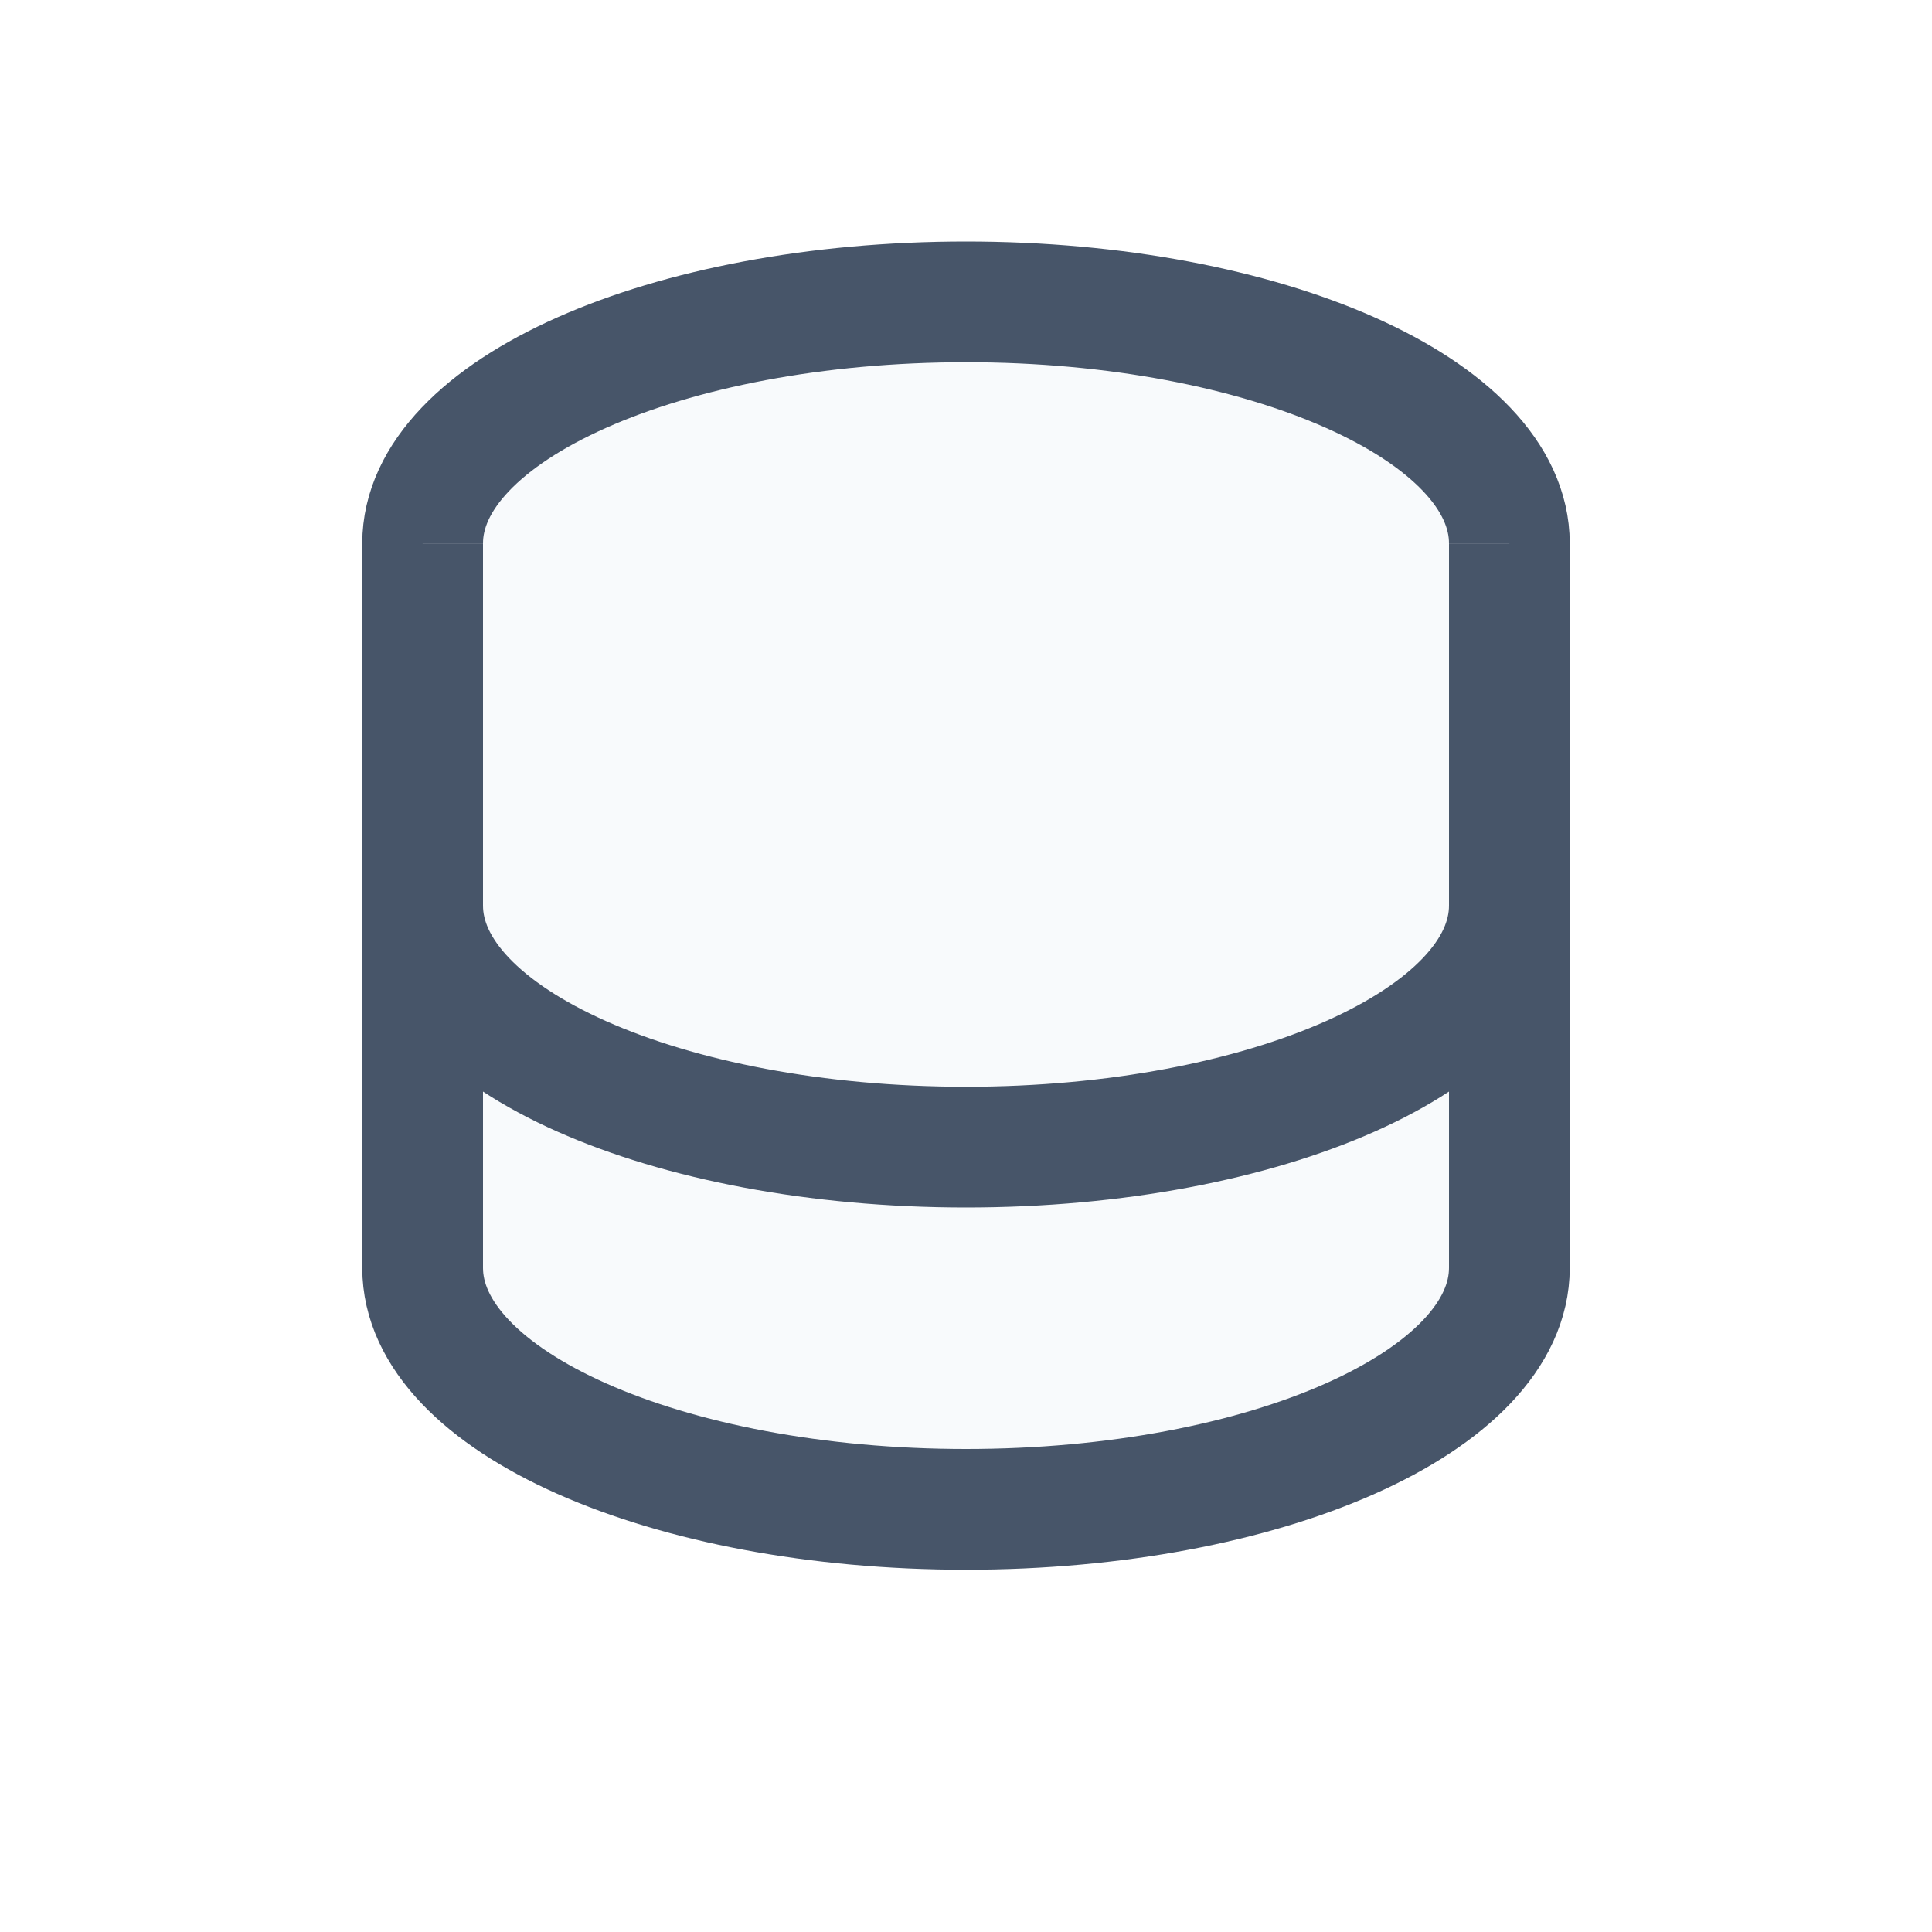
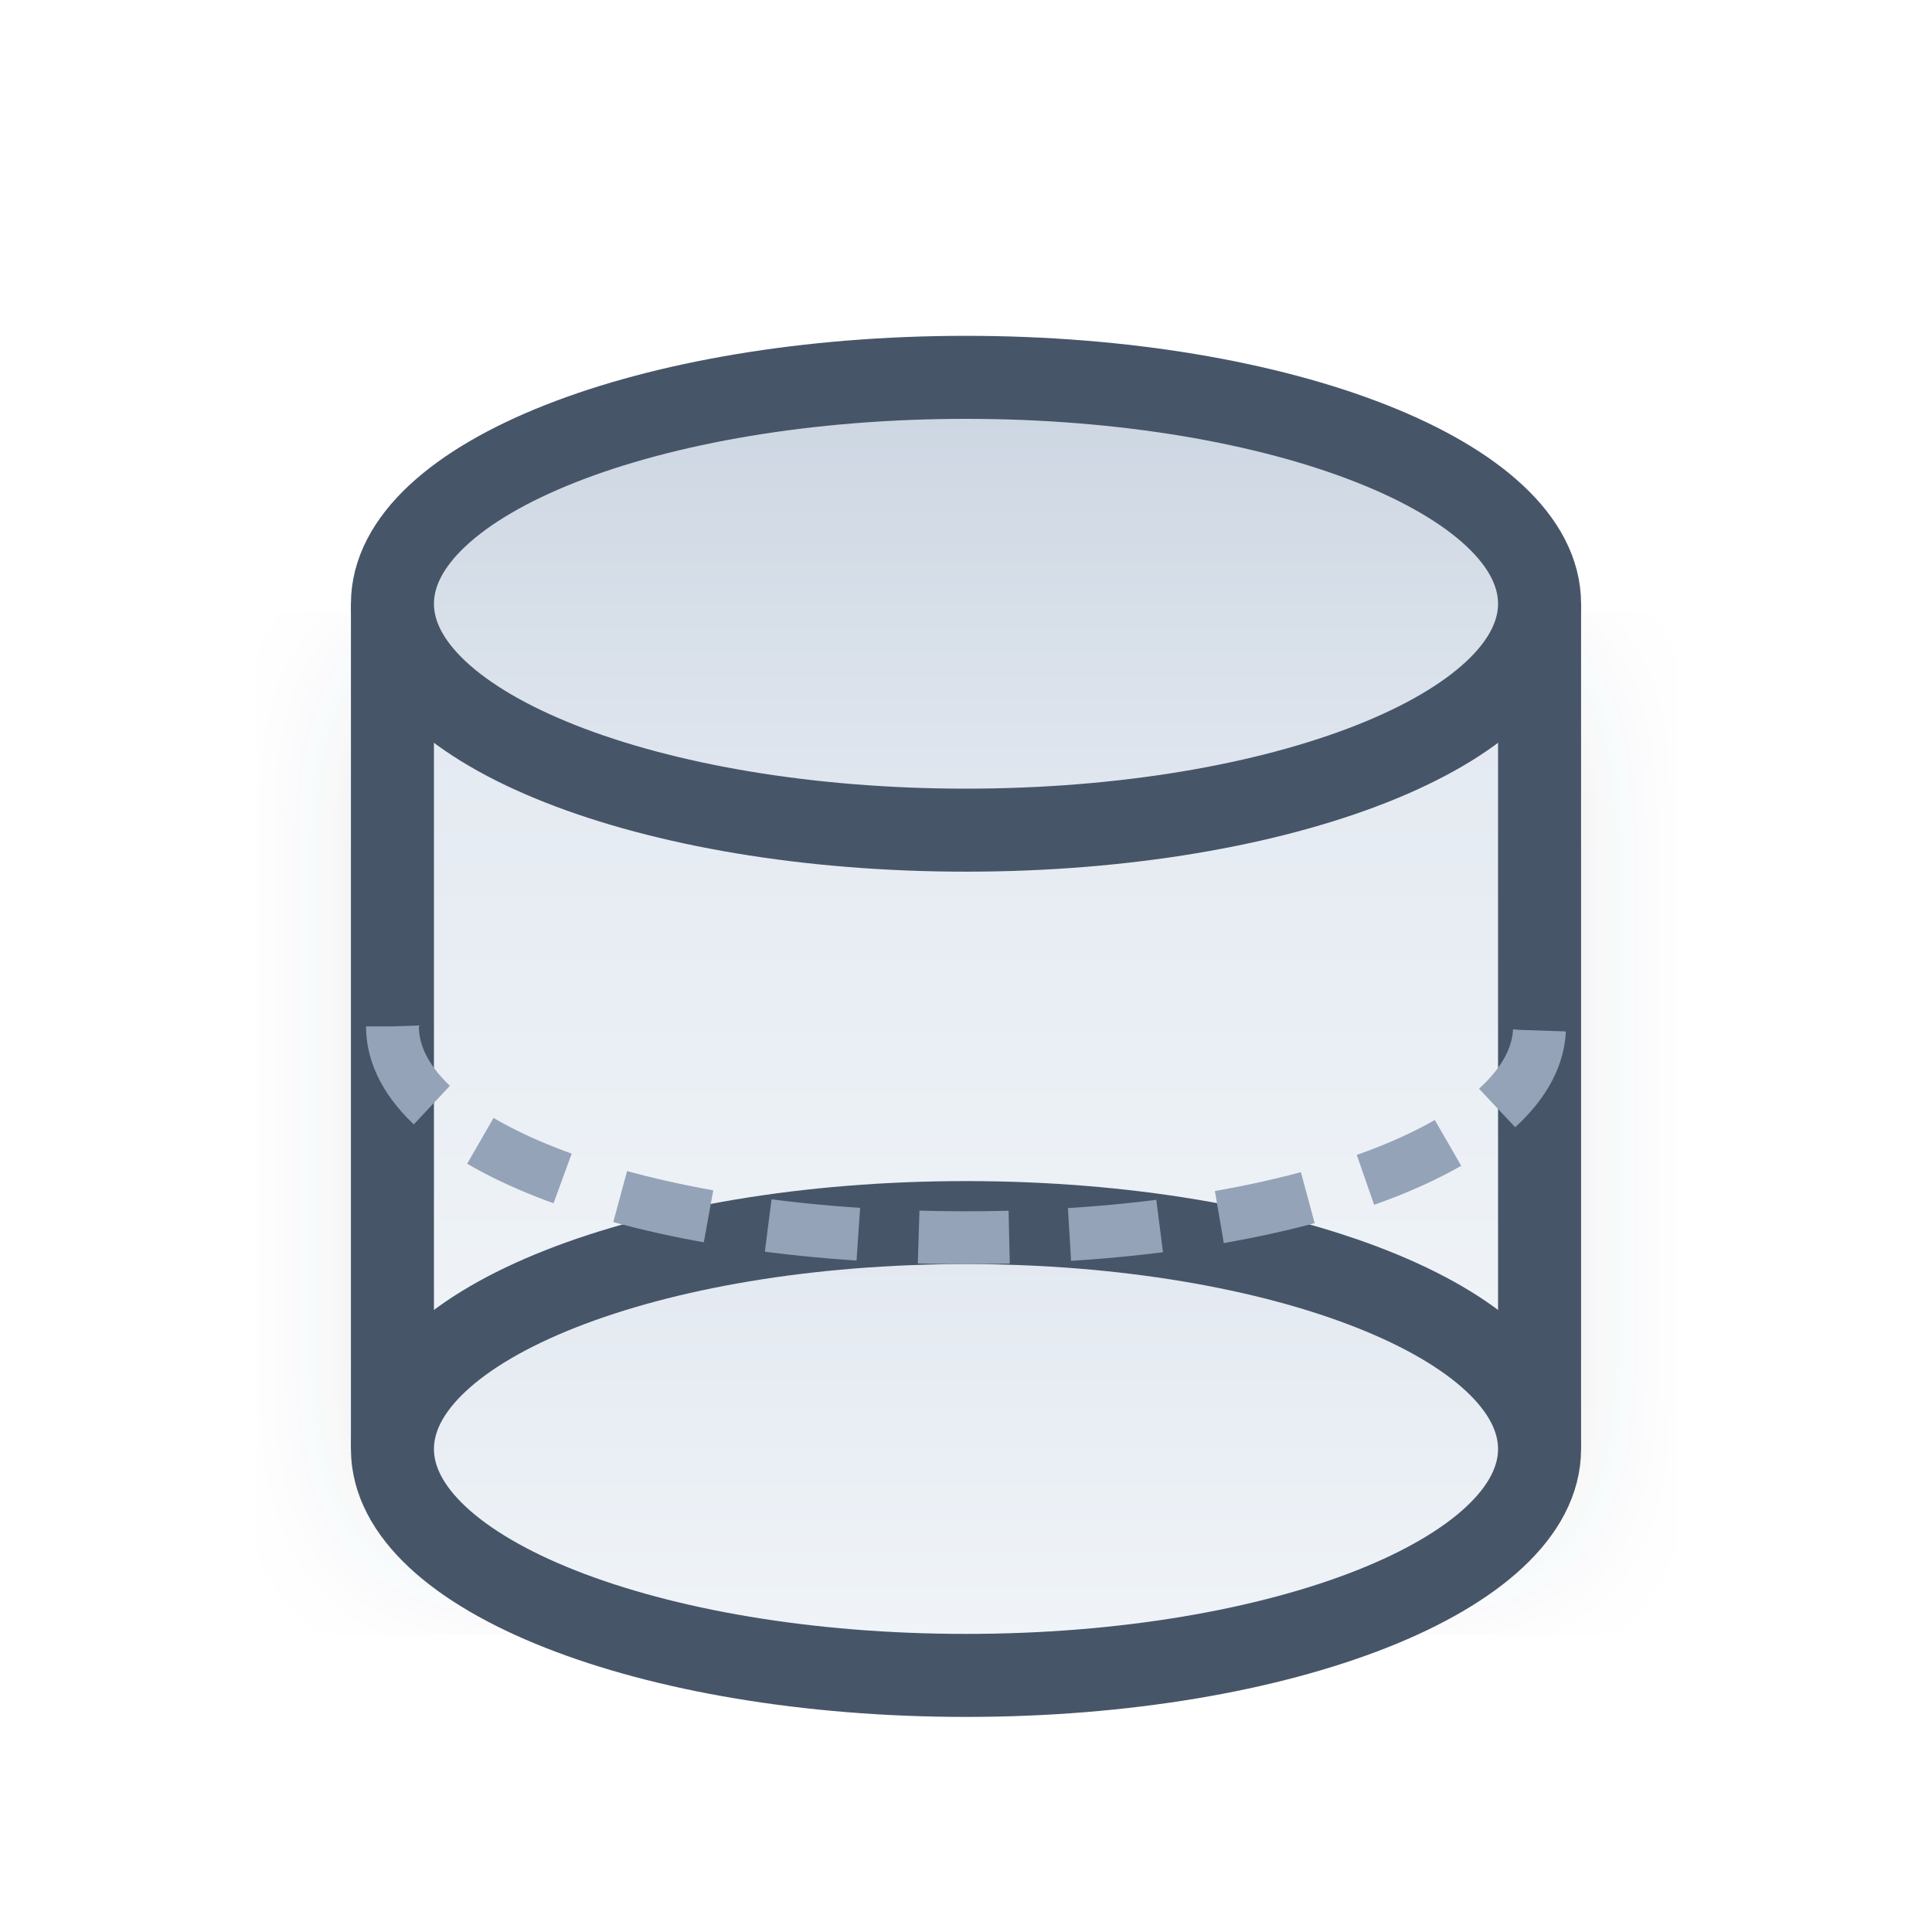
<svg xmlns="http://www.w3.org/2000/svg" width="64" height="64" viewBox="0 0 64 64" fill="none">
-   <ellipse cx="32" cy="18" rx="18" ry="8" fill="#F8FAFC" stroke="#475569" stroke-width="4" />
-   <path d="M14 18V42C14 46.418 22.059 50 32 50C41.941 50 50 46.418 50 42V18" fill="#F8FAFC" />
-   <path d="M14 18V42C14 46.418 22.059 50 32 50C41.941 50 50 46.418 50 42V18" stroke="#475569" stroke-width="4" />
-   <path d="M14 30C14 34.418 22.059 38 32 38C41.941 38 50 34.418 50 30" stroke="#475569" stroke-width="4" />
+   <defs>
+     <linearGradient id="gb" x1="0" y1="0" x2="0" y2="1">
+       <stop offset="0%" stop-color="#E2E8F0" />
+       <stop offset="100%" stop-color="#F1F5F9" />
+     </linearGradient>
+     <linearGradient id="gt" x1="0" y1="0" x2="0" y2="1">
+       <stop offset="0%" stop-color="#CBD5E1" />
+       <stop offset="100%" stop-color="#E2E8F0" />
+     </linearGradient>
+     <filter id="s" x="-12%" y="-8%" width="124%" height="130%">
+       <feDropShadow dx="0" dy="2.5" stdDeviation="2.5" flood-color="#475569" flood-opacity="0.2" />
+     </filter>
+   </defs>
+   <rect x="13" y="20" width="38" height="28" fill="url(#gb)" filter="url(#s)" />
+   <line x1="13" y1="20" x2="13" y2="48" stroke="#475569" stroke-width="2.75" />
+   <line x1="51" y1="20" x2="51" y2="48" stroke="#475569" stroke-width="2.75" />
+   <ellipse cx="32" cy="48" rx="19" ry="7.5" fill="url(#gb)" stroke="#475569" stroke-width="2.75" />
+   <path d="M13 34C13 37.866 21.059 41 32 41C42.941 41 51 37.866 51 34" stroke="#94A3B8" stroke-width="1.75" stroke-dasharray="3 2" />
+   <ellipse cx="32" cy="20" rx="19" ry="7.5" fill="url(#gt)" stroke="#475569" stroke-width="2.75" />
</svg>
